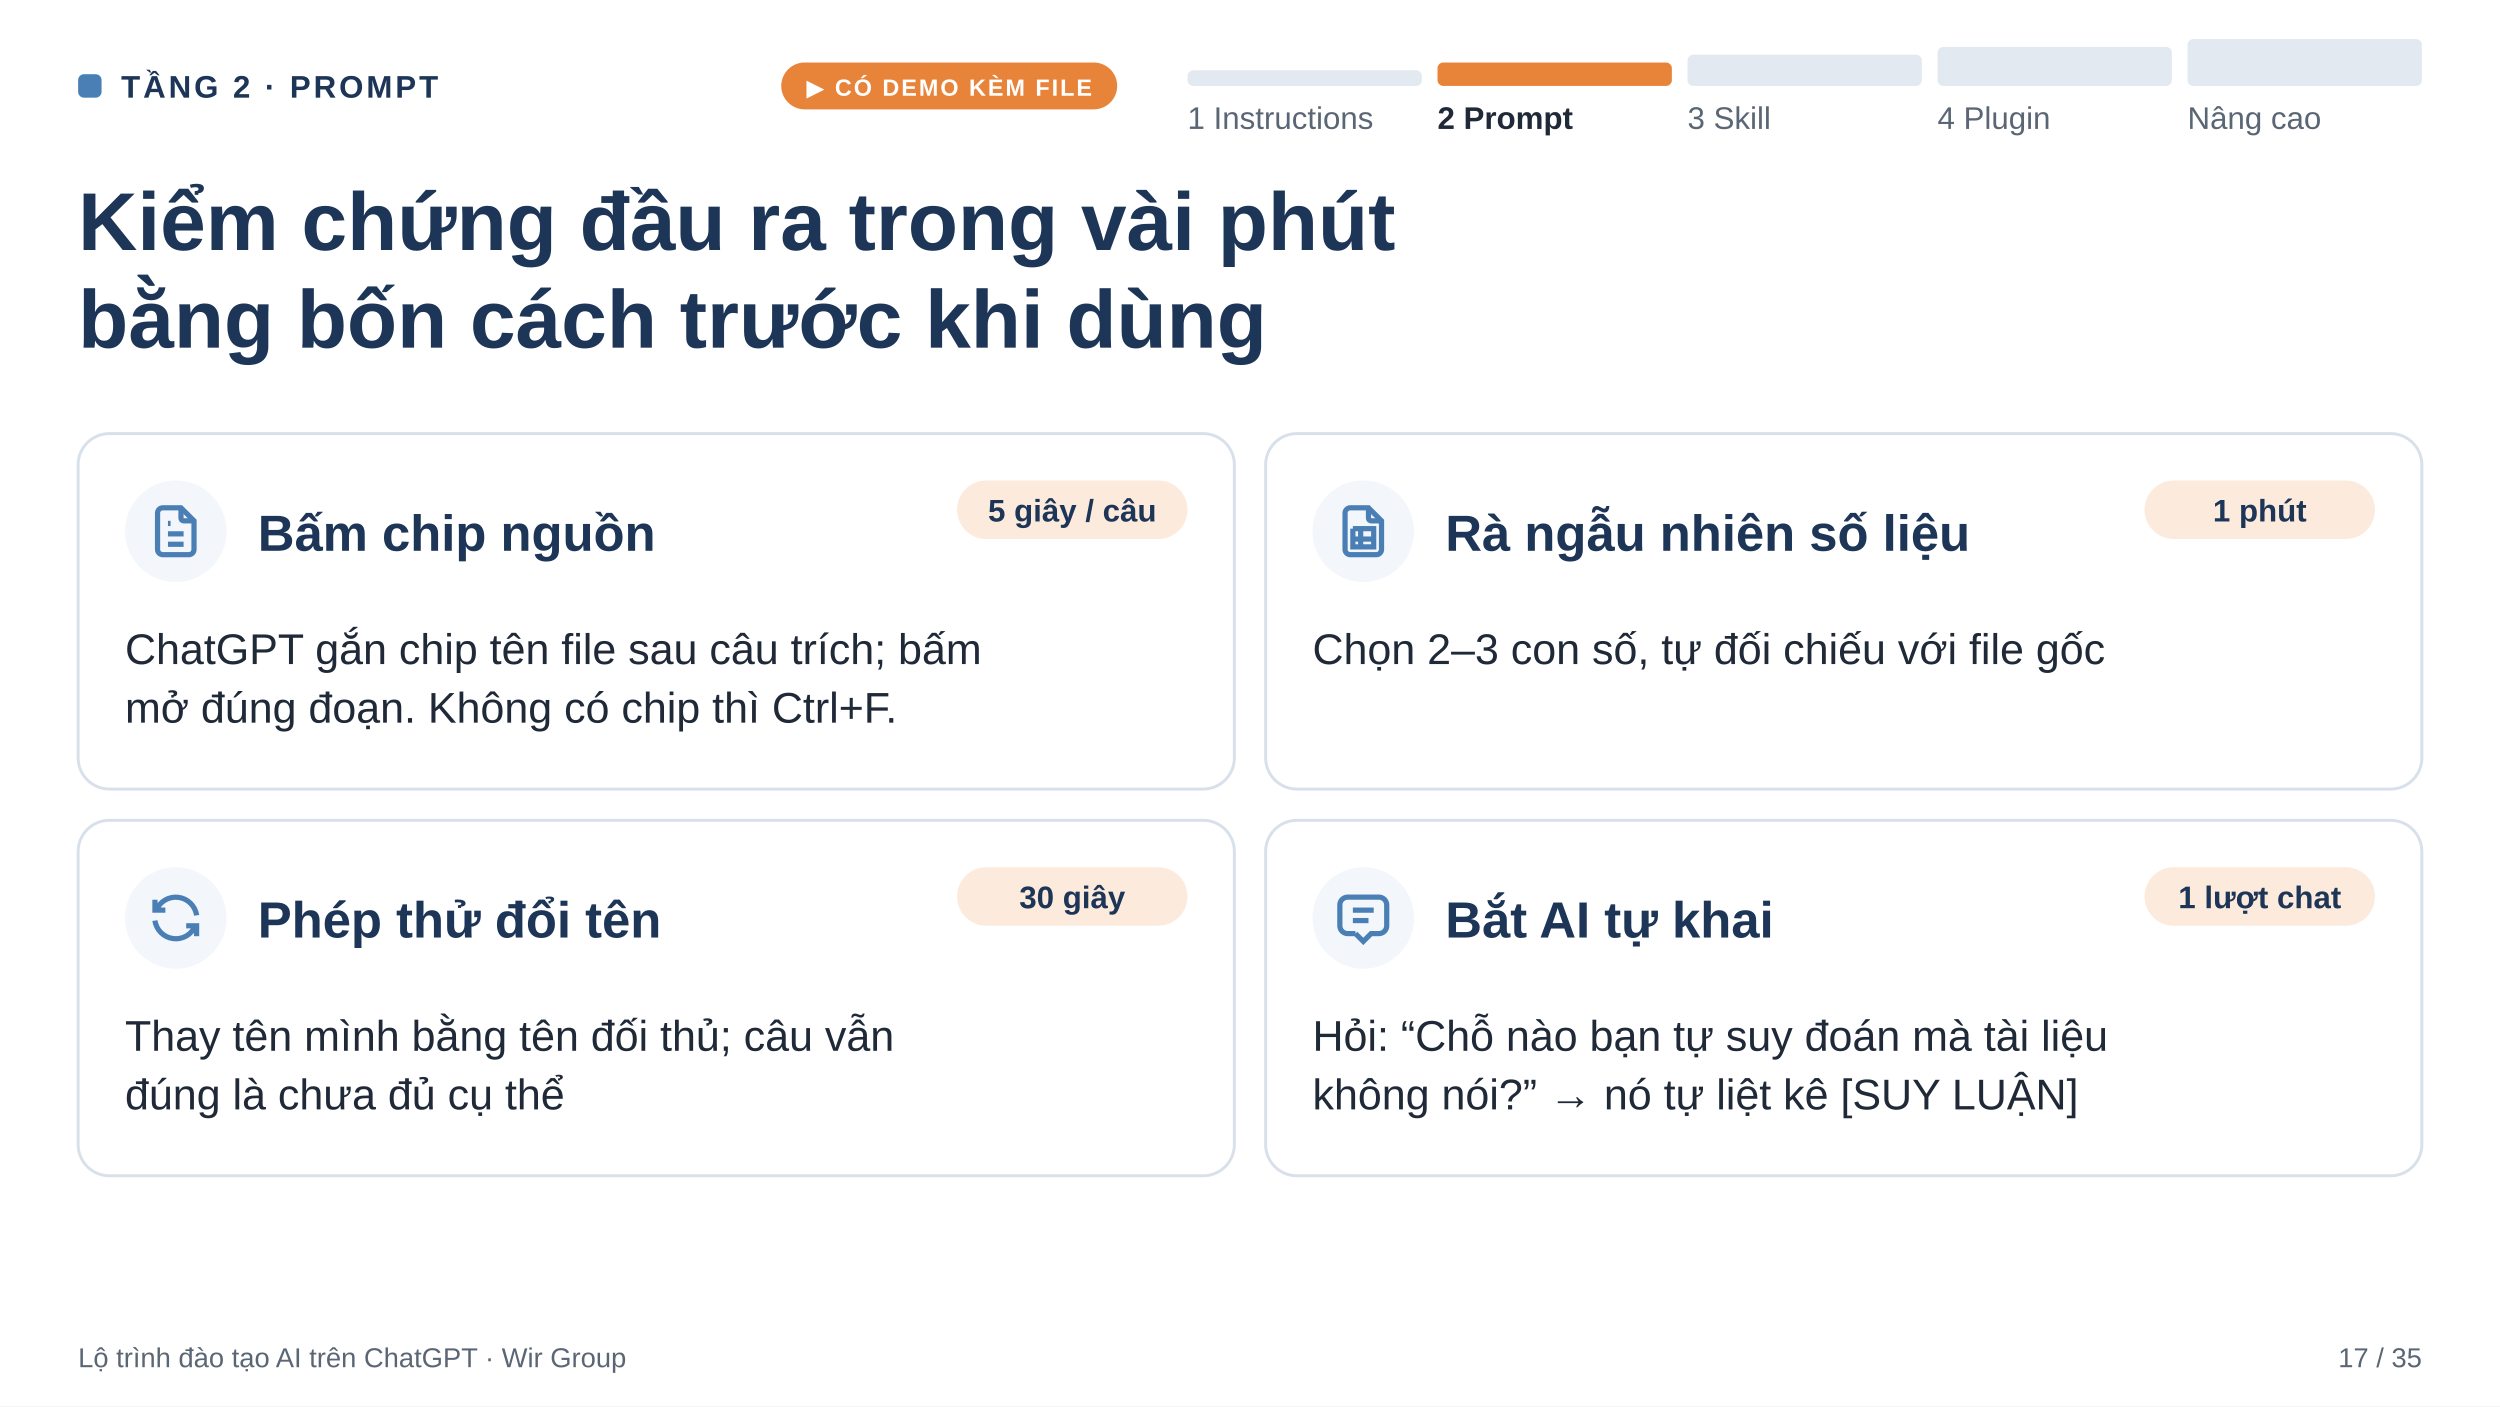
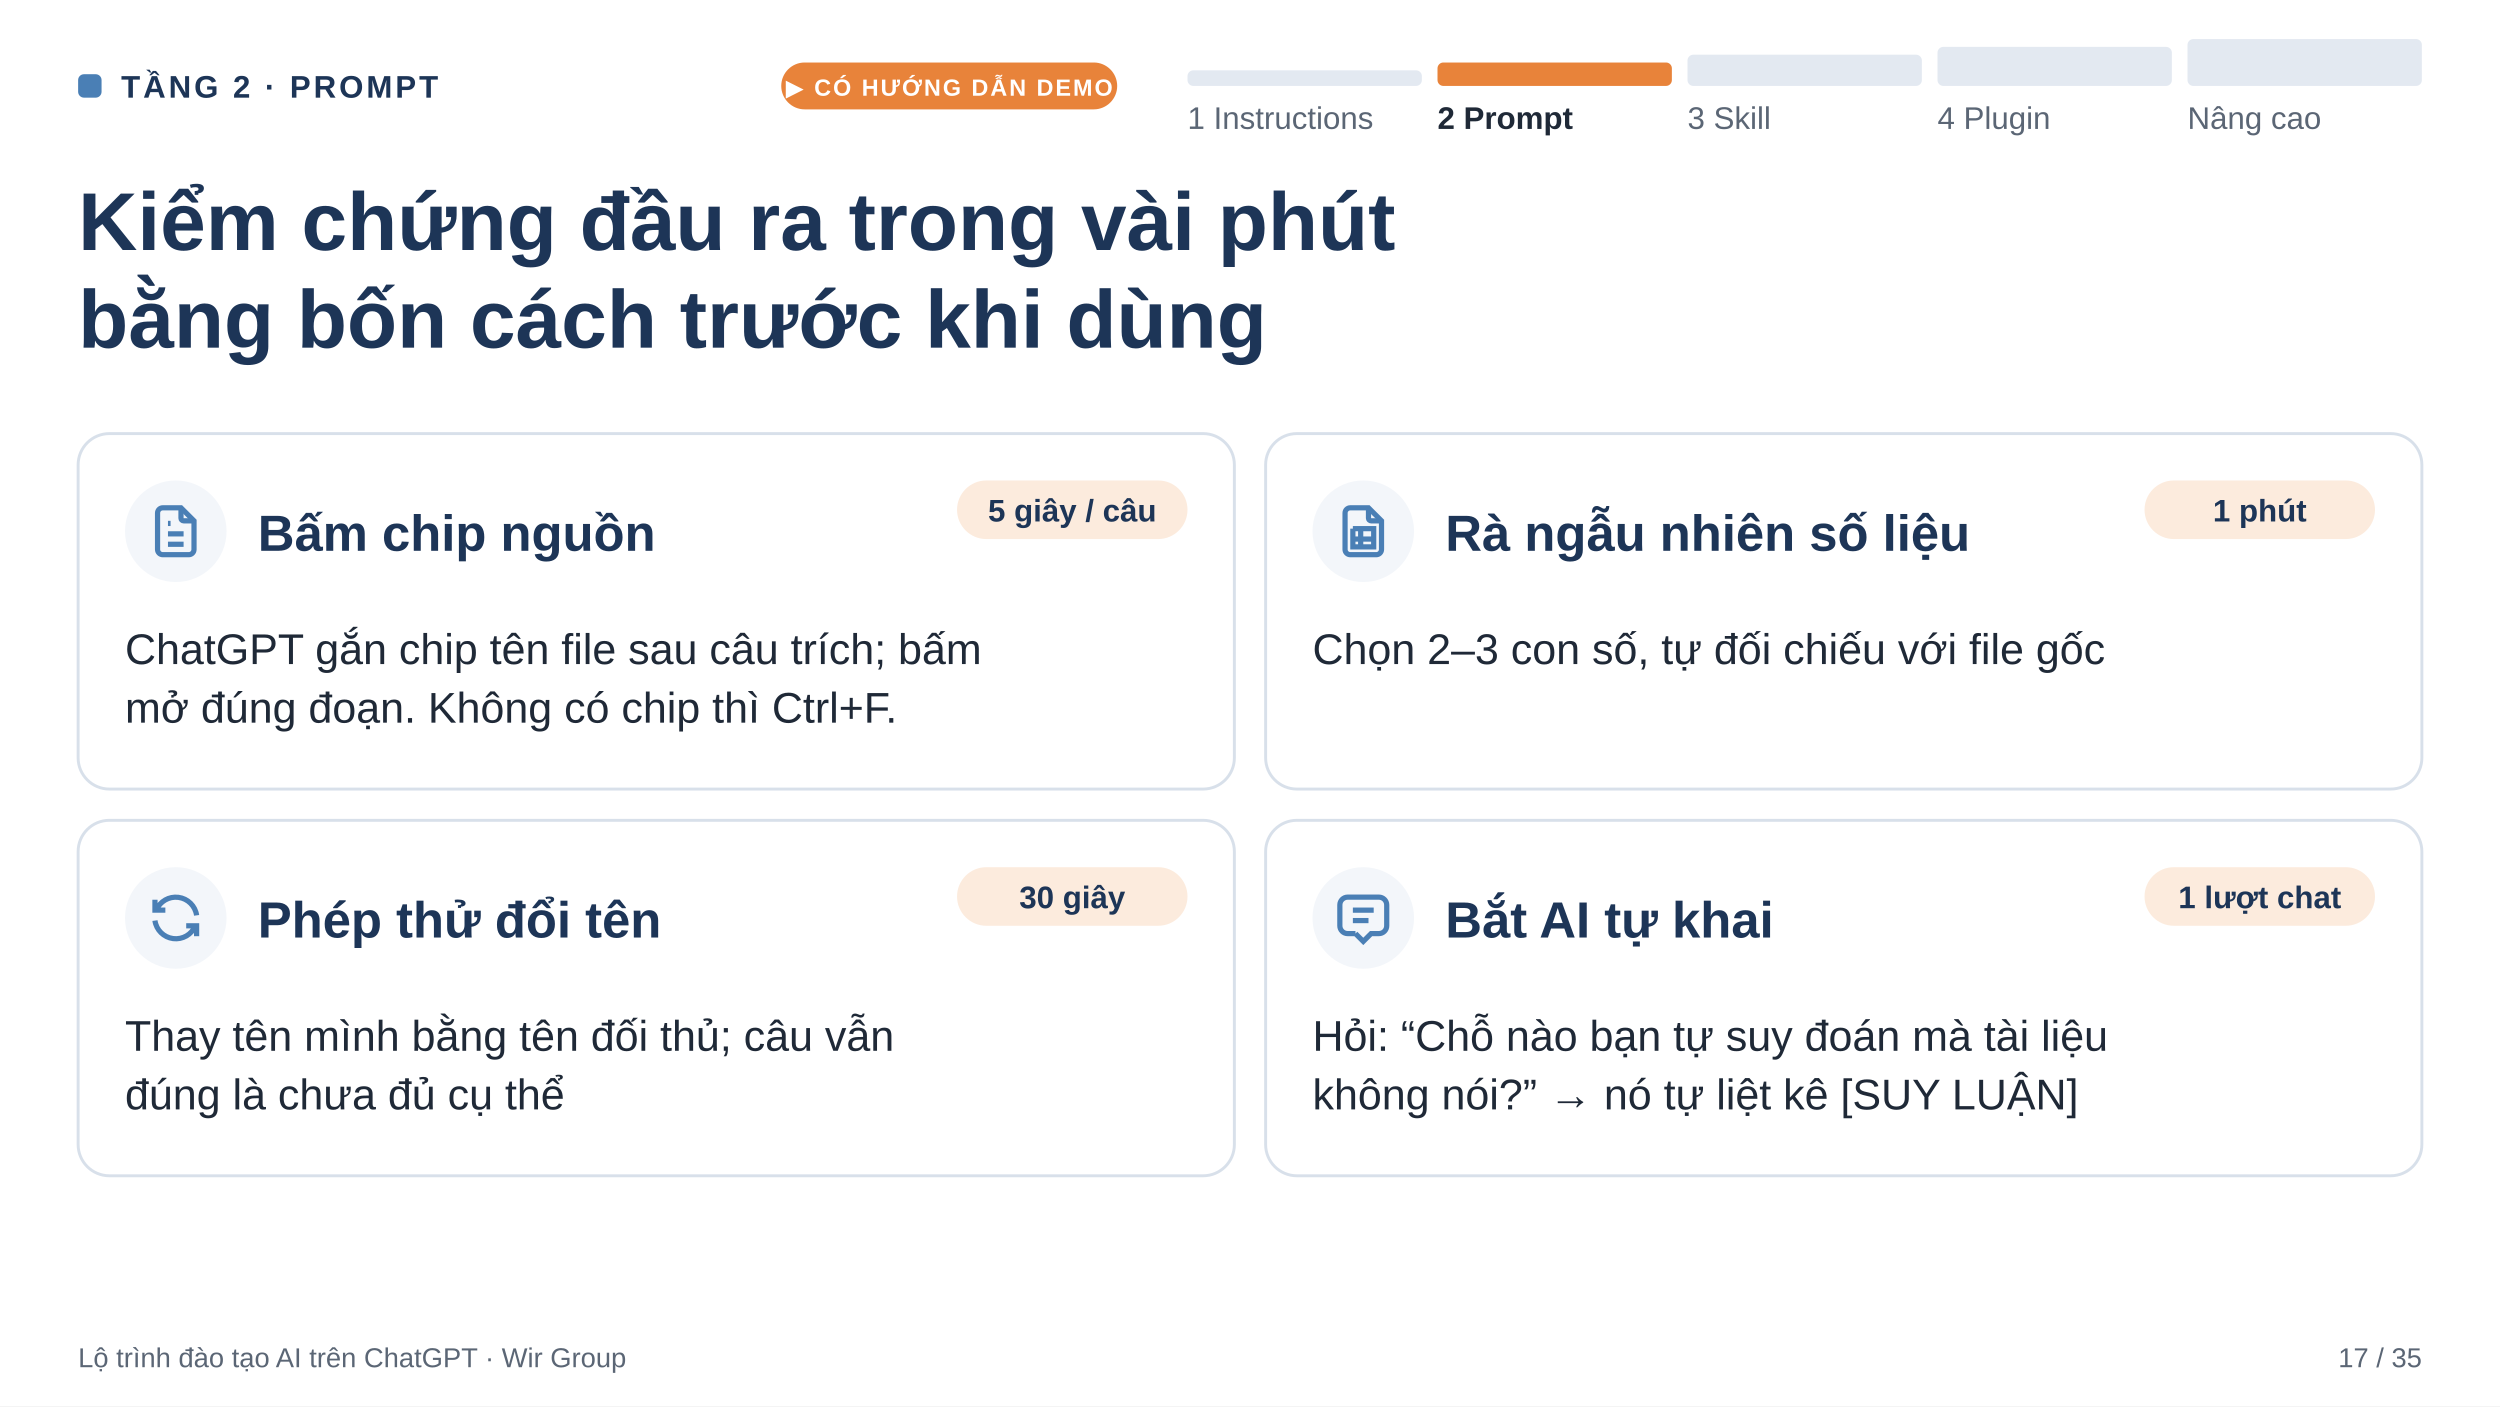
<svg xmlns="http://www.w3.org/2000/svg" viewBox="0 0 1280 720" width="1280" height="720" font-family="Aptos, 'Segoe UI', Arial, sans-serif" data-pptx-page-role="content">
  <rect id="bg" data-pptx-role="background" x="0" y="0" width="1280" height="720" fill="#FFFFFF" />
  <g id="section-kicker" data-pptx-role="chrome" data-pptx-bounds="40 30 540 30">
    <rect x="40" y="38" width="12" height="12" rx="3" fill="#4A7FB5" />
    <text x="62" y="50" font-size="16" font-weight="bold" letter-spacing="1.5" fill="#1D3557">TẦNG 2 · PROMPT</text>
  </g>
  <g id="demo-flag" data-pptx-role="chrome" data-pptx-bounds="400 30 180 28">
    <rect x="400" y="32" width="172" height="24" rx="12" fill="#E8833A" />
-     <text x="486" y="49" font-size="12" font-weight="bold" letter-spacing="1" fill="#FFFFFF" text-anchor="middle">▶ CÓ DEMO KÈM FILE</text>
+     <text x="486" y="49" font-size="12" font-weight="bold" letter-spacing="1" fill="#FFFFFF" text-anchor="middle">▶ CÓ HƯỚNG DẪN DEMO</text>
  </g>
  <g id="roadmap-tracker" data-pptx-role="chrome" data-pptx-bounds="600 14 640 62">
    <rect x="608" y="36" width="120" height="8" rx="3" fill="#E3E9F1" />
    <rect x="736" y="32" width="120" height="12" rx="3" fill="#E8833A" />
    <rect x="864" y="28" width="120" height="16" rx="3" fill="#E3E9F1" />
    <rect x="992" y="24" width="120" height="20" rx="3" fill="#E3E9F1" />
    <rect x="1120" y="20" width="120" height="24" rx="3" fill="#E3E9F1" />
    <text x="608" y="66" font-size="16" fill="#5B6675">1 Instructions</text>
    <text x="736" y="66" font-size="16" font-weight="bold" fill="#1F2937">2 Prompt</text>
    <text x="864" y="66" font-size="16" fill="#5B6675">3 Skill</text>
    <text x="992" y="66" font-size="16" fill="#5B6675">4 Plugin</text>
    <text x="1120" y="66" font-size="16" fill="#5B6675">Nâng cao</text>
  </g>
  <text font-size="42" font-weight="bold" fill="#1D3557" x="40" y="128">Kiểm chứng đầu ra trong vài phút</text>
  <text font-size="42" font-weight="bold" fill="#1D3557" x="40" y="178">bằng bốn cách trước khi dùng</text>
  <g id="check-quote" data-pptx-bounds="40 222 592 182">
    <rect x="40" y="222" width="592" height="182" rx="16" fill="#FFFFFF" stroke="#D8E0EA" stroke-width="1.5" />
    <circle cx="90" cy="272" r="26" fill="#F3F6FA" />
    <g transform="translate(74, 256) scale(1.33333)" fill="none" stroke="#4A7FB5" stroke-width="2">
      <path d="M14 3v4a1 1 0 0 0 1 1h4" />
      <path d="M17 21h-10a2 2 0 0 1 -2 -2v-14a2 2 0 0 1 2 -2h7l5 5v11a2 2 0 0 1 -2 2" />
      <path d="M9 9l1 0" />
      <path d="M9 13l6 0" />
      <path d="M9 17l6 0" />
    </g>
    <text x="132" y="282" font-size="26" font-weight="bold" fill="#1D3557">Bấm chip nguồn</text>
    <rect x="490" y="246" width="118" height="30" rx="15" fill="#FCEBDD" />
    <text x="549" y="267" font-size="16" font-weight="bold" text-anchor="middle" fill="#1D3557">5 giây / câu</text>
    <text font-size="22" fill="#1F2937" x="64" y="340">ChatGPT gắn chip tên file sau câu trích; bấm</text>
    <text font-size="22" fill="#1F2937" x="64" y="370">mở đúng đoạn. Không có chip thì Ctrl+F.</text>
  </g>
  <g id="check-numbers" data-pptx-bounds="648 222 592 182">
    <rect x="648" y="222" width="592" height="182" rx="16" fill="#FFFFFF" stroke="#D8E0EA" stroke-width="1.5" />
    <circle cx="698" cy="272" r="26" fill="#F3F6FA" />
    <g transform="translate(682, 256) scale(1.33333)" fill="none" stroke="#4A7FB5" stroke-width="2">
      <path d="M14 3v4a1 1 0 0 0 1 1h4" />
      <path d="M17 21h-10a2 2 0 0 1 -2 -2v-14a2 2 0 0 1 2 -2h7l5 5v11a2 2 0 0 1 -2 2" />
      <path d="M8 11h8v7h-8l0 -7" />
      <path d="M8 15h8" />
      <path d="M11 11v7" />
    </g>
    <text x="740" y="282" font-size="26" font-weight="bold" fill="#1D3557">Rà ngẫu nhiên số liệu</text>
    <rect x="1098" y="246" width="118" height="30" rx="15" fill="#FCEBDD" />
    <text x="1157" y="267" font-size="16" font-weight="bold" text-anchor="middle" fill="#1D3557">1 phút</text>
    <text x="672" y="340" font-size="22" fill="#1F2937">Chọn 2–3 con số, tự đối chiếu với file gốc</text>
  </g>
  <g id="check-rename" data-pptx-bounds="40 420 592 182">
    <rect x="40" y="420" width="592" height="182" rx="16" fill="#FFFFFF" stroke="#D8E0EA" stroke-width="1.5" />
    <circle cx="90" cy="470" r="26" fill="#F3F6FA" />
    <g transform="translate(74, 454) scale(1.33333)" fill="none" stroke="#4A7FB5" stroke-width="2">
      <path d="M20 11a8.1 8.1 0 0 0 -15.5 -2m-.5 -4v4h4" />
      <path d="M4 13a8.1 8.1 0 0 0 15.5 2m.5 4v-4h-4" />
    </g>
    <text x="132" y="480" font-size="26" font-weight="bold" fill="#1D3557">Phép thử đổi tên</text>
    <rect x="490" y="444" width="118" height="30" rx="15" fill="#FCEBDD" />
    <text x="549" y="465" font-size="16" font-weight="bold" text-anchor="middle" fill="#1D3557">30 giây</text>
    <text font-size="22" fill="#1F2937" x="64" y="538">Thay tên mình bằng tên đối thủ; câu vẫn</text>
    <text font-size="22" fill="#1F2937" x="64" y="568">đúng là chưa đủ cụ thể</text>
  </g>
  <g id="check-confess" data-pptx-bounds="648 420 592 182">
    <rect x="648" y="420" width="592" height="182" rx="16" fill="#FFFFFF" stroke="#D8E0EA" stroke-width="1.5" />
    <circle cx="698" cy="470" r="26" fill="#F3F6FA" />
    <g transform="translate(682, 454) scale(1.33333)" fill="none" stroke="#4A7FB5" stroke-width="2">
      <path d="M8 9h8" />
      <path d="M8 13h6" />
      <path d="M9 18h-3a3 3 0 0 1 -3 -3v-8a3 3 0 0 1 3 -3h12a3 3 0 0 1 3 3v8a3 3 0 0 1 -3 3h-3l-3 3l-3 -3" />
    </g>
    <text x="740" y="480" font-size="26" font-weight="bold" fill="#1D3557">Bắt AI tự khai</text>
    <rect x="1098" y="444" width="118" height="30" rx="15" fill="#FCEBDD" />
    <text x="1157" y="465" font-size="16" font-weight="bold" text-anchor="middle" fill="#1D3557">1 lượt chat</text>
    <text font-size="22" fill="#1F2937" x="672" y="538">Hỏi: “Chỗ nào bạn tự suy đoán mà tài liệu</text>
    <text font-size="22" fill="#1F2937" x="672" y="568">không nói?” → nó tự liệt kê [SUY LUẬN]</text>
  </g>
  <text id="footer-course" data-pptx-role="footer" x="40" y="700" font-size="14" fill="#5B6675">Lộ trình đào tạo AI trên ChatGPT · Wir Group</text>
  <text id="page-number" data-pptx-role="page-number" x="1240" y="700" font-size="14" text-anchor="end" fill="#5B6675">17 / 35</text>
</svg>
